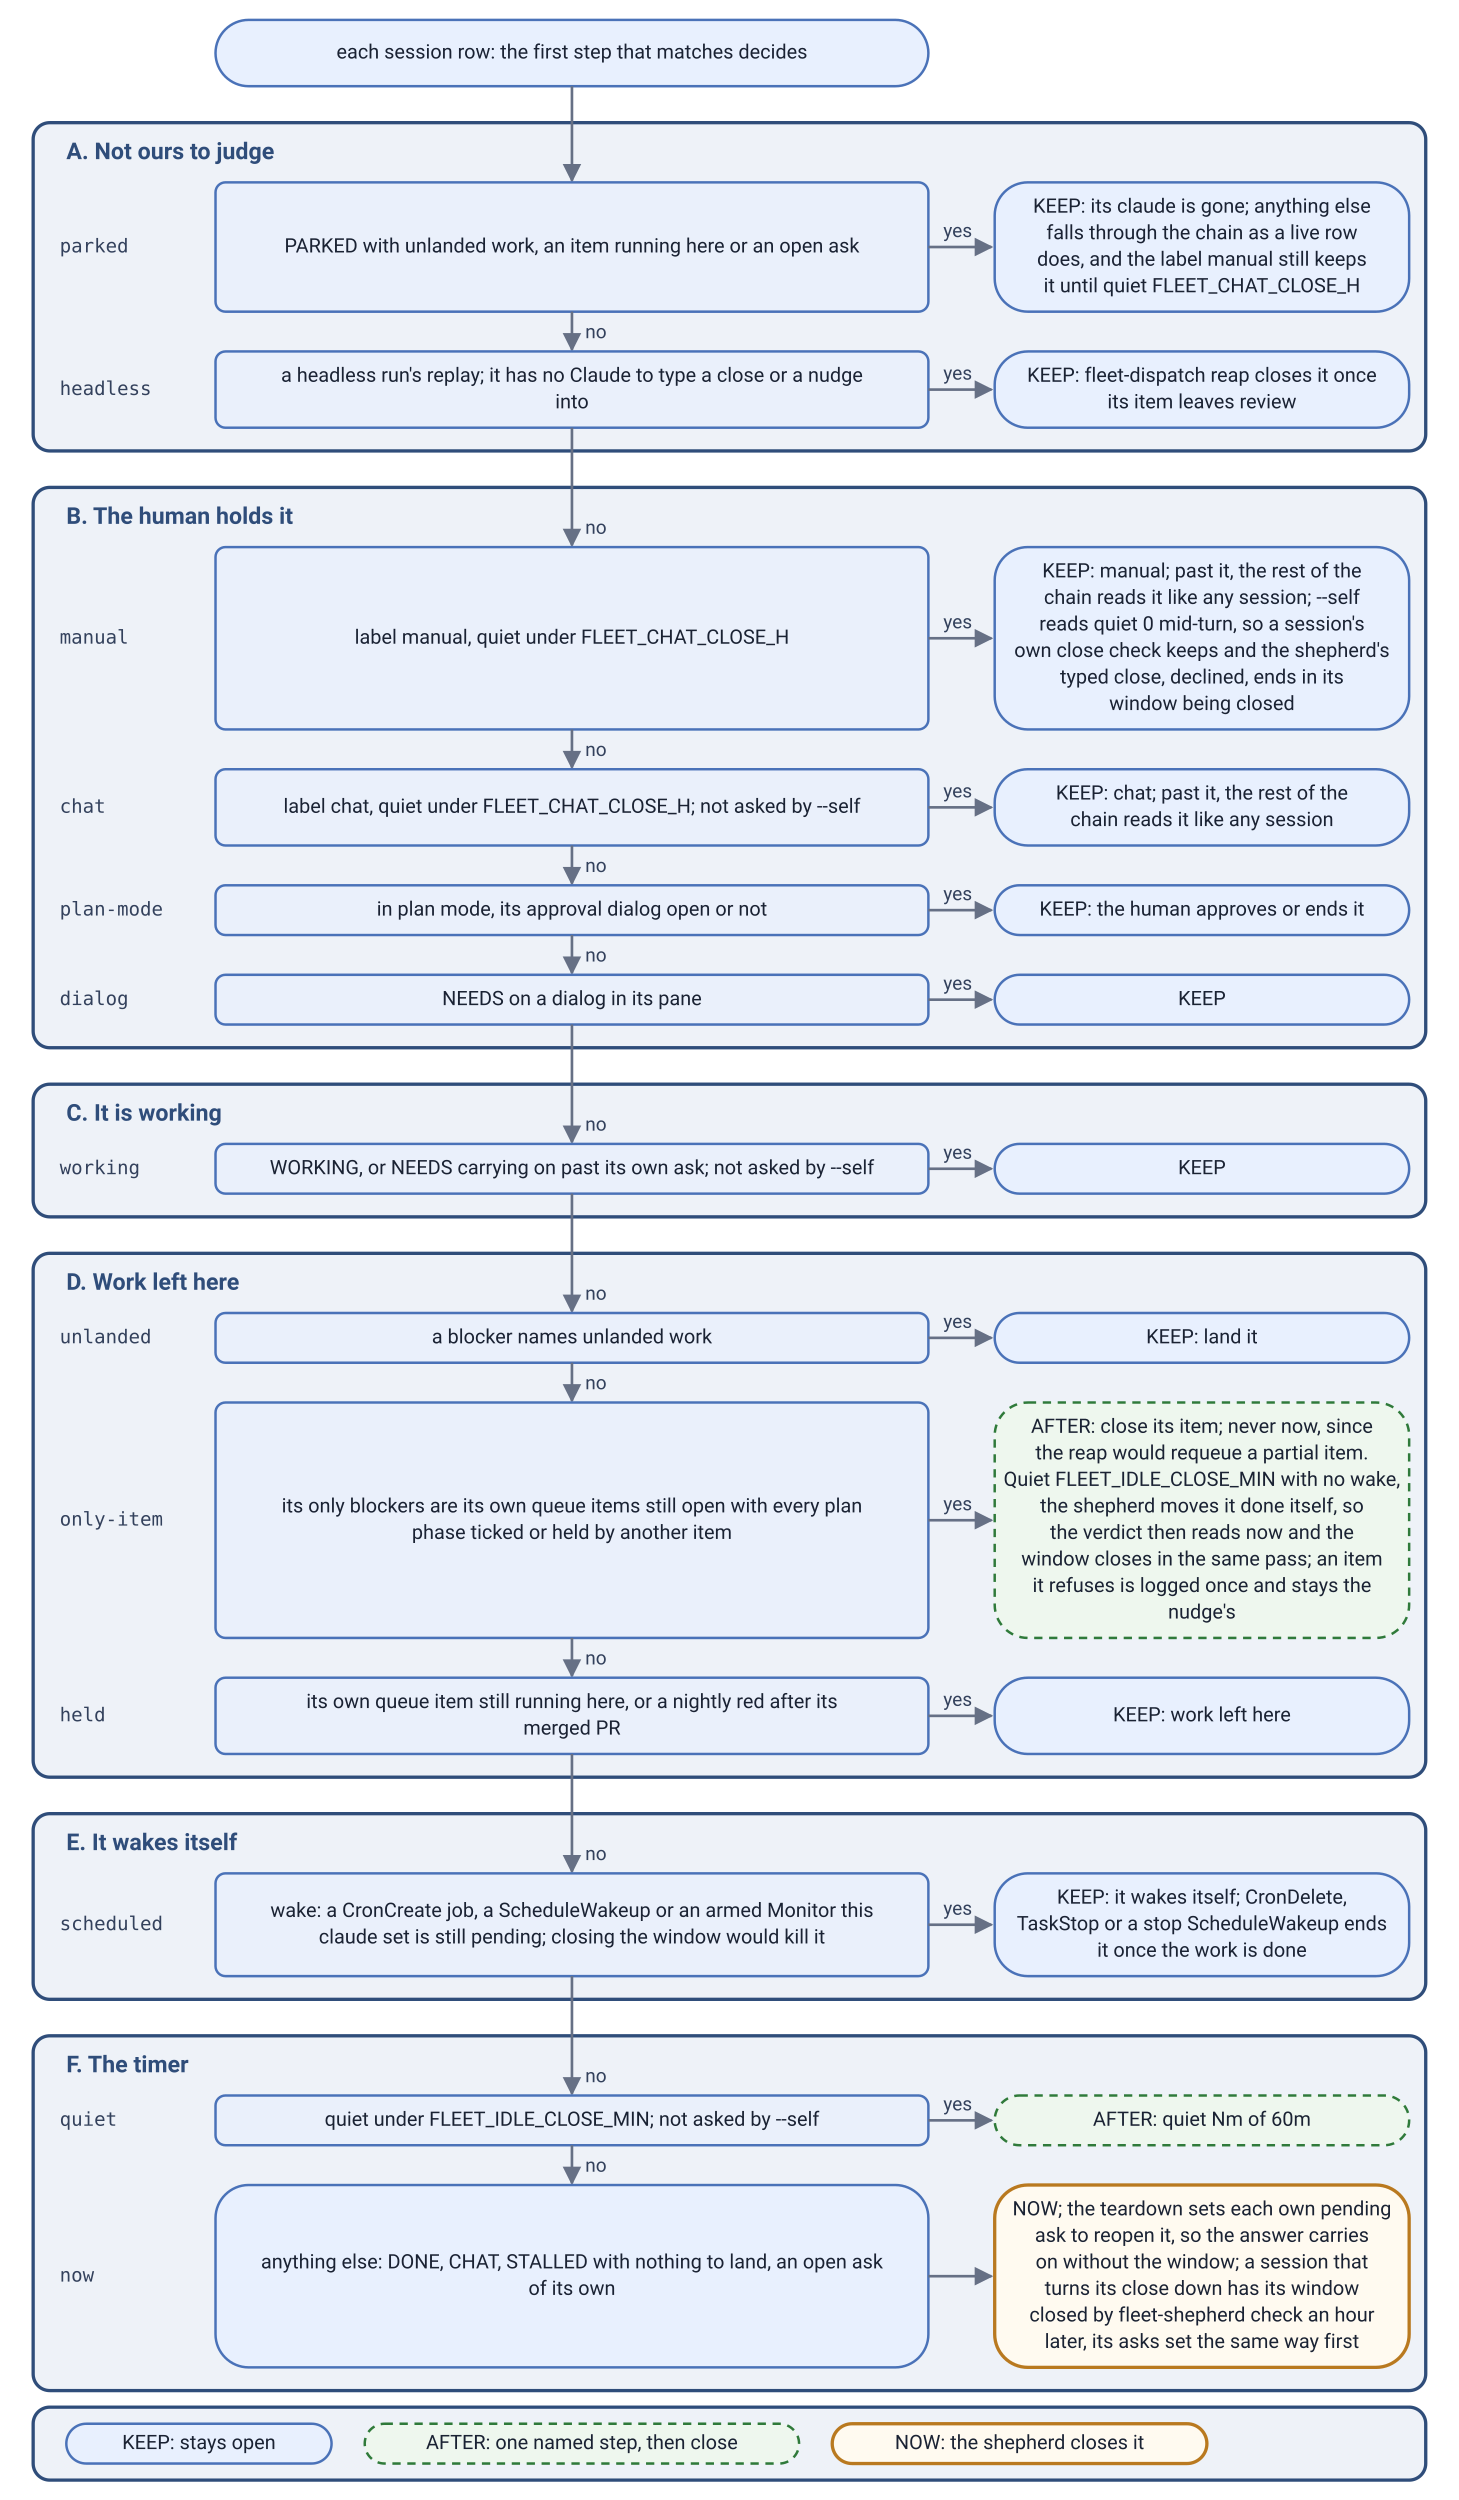
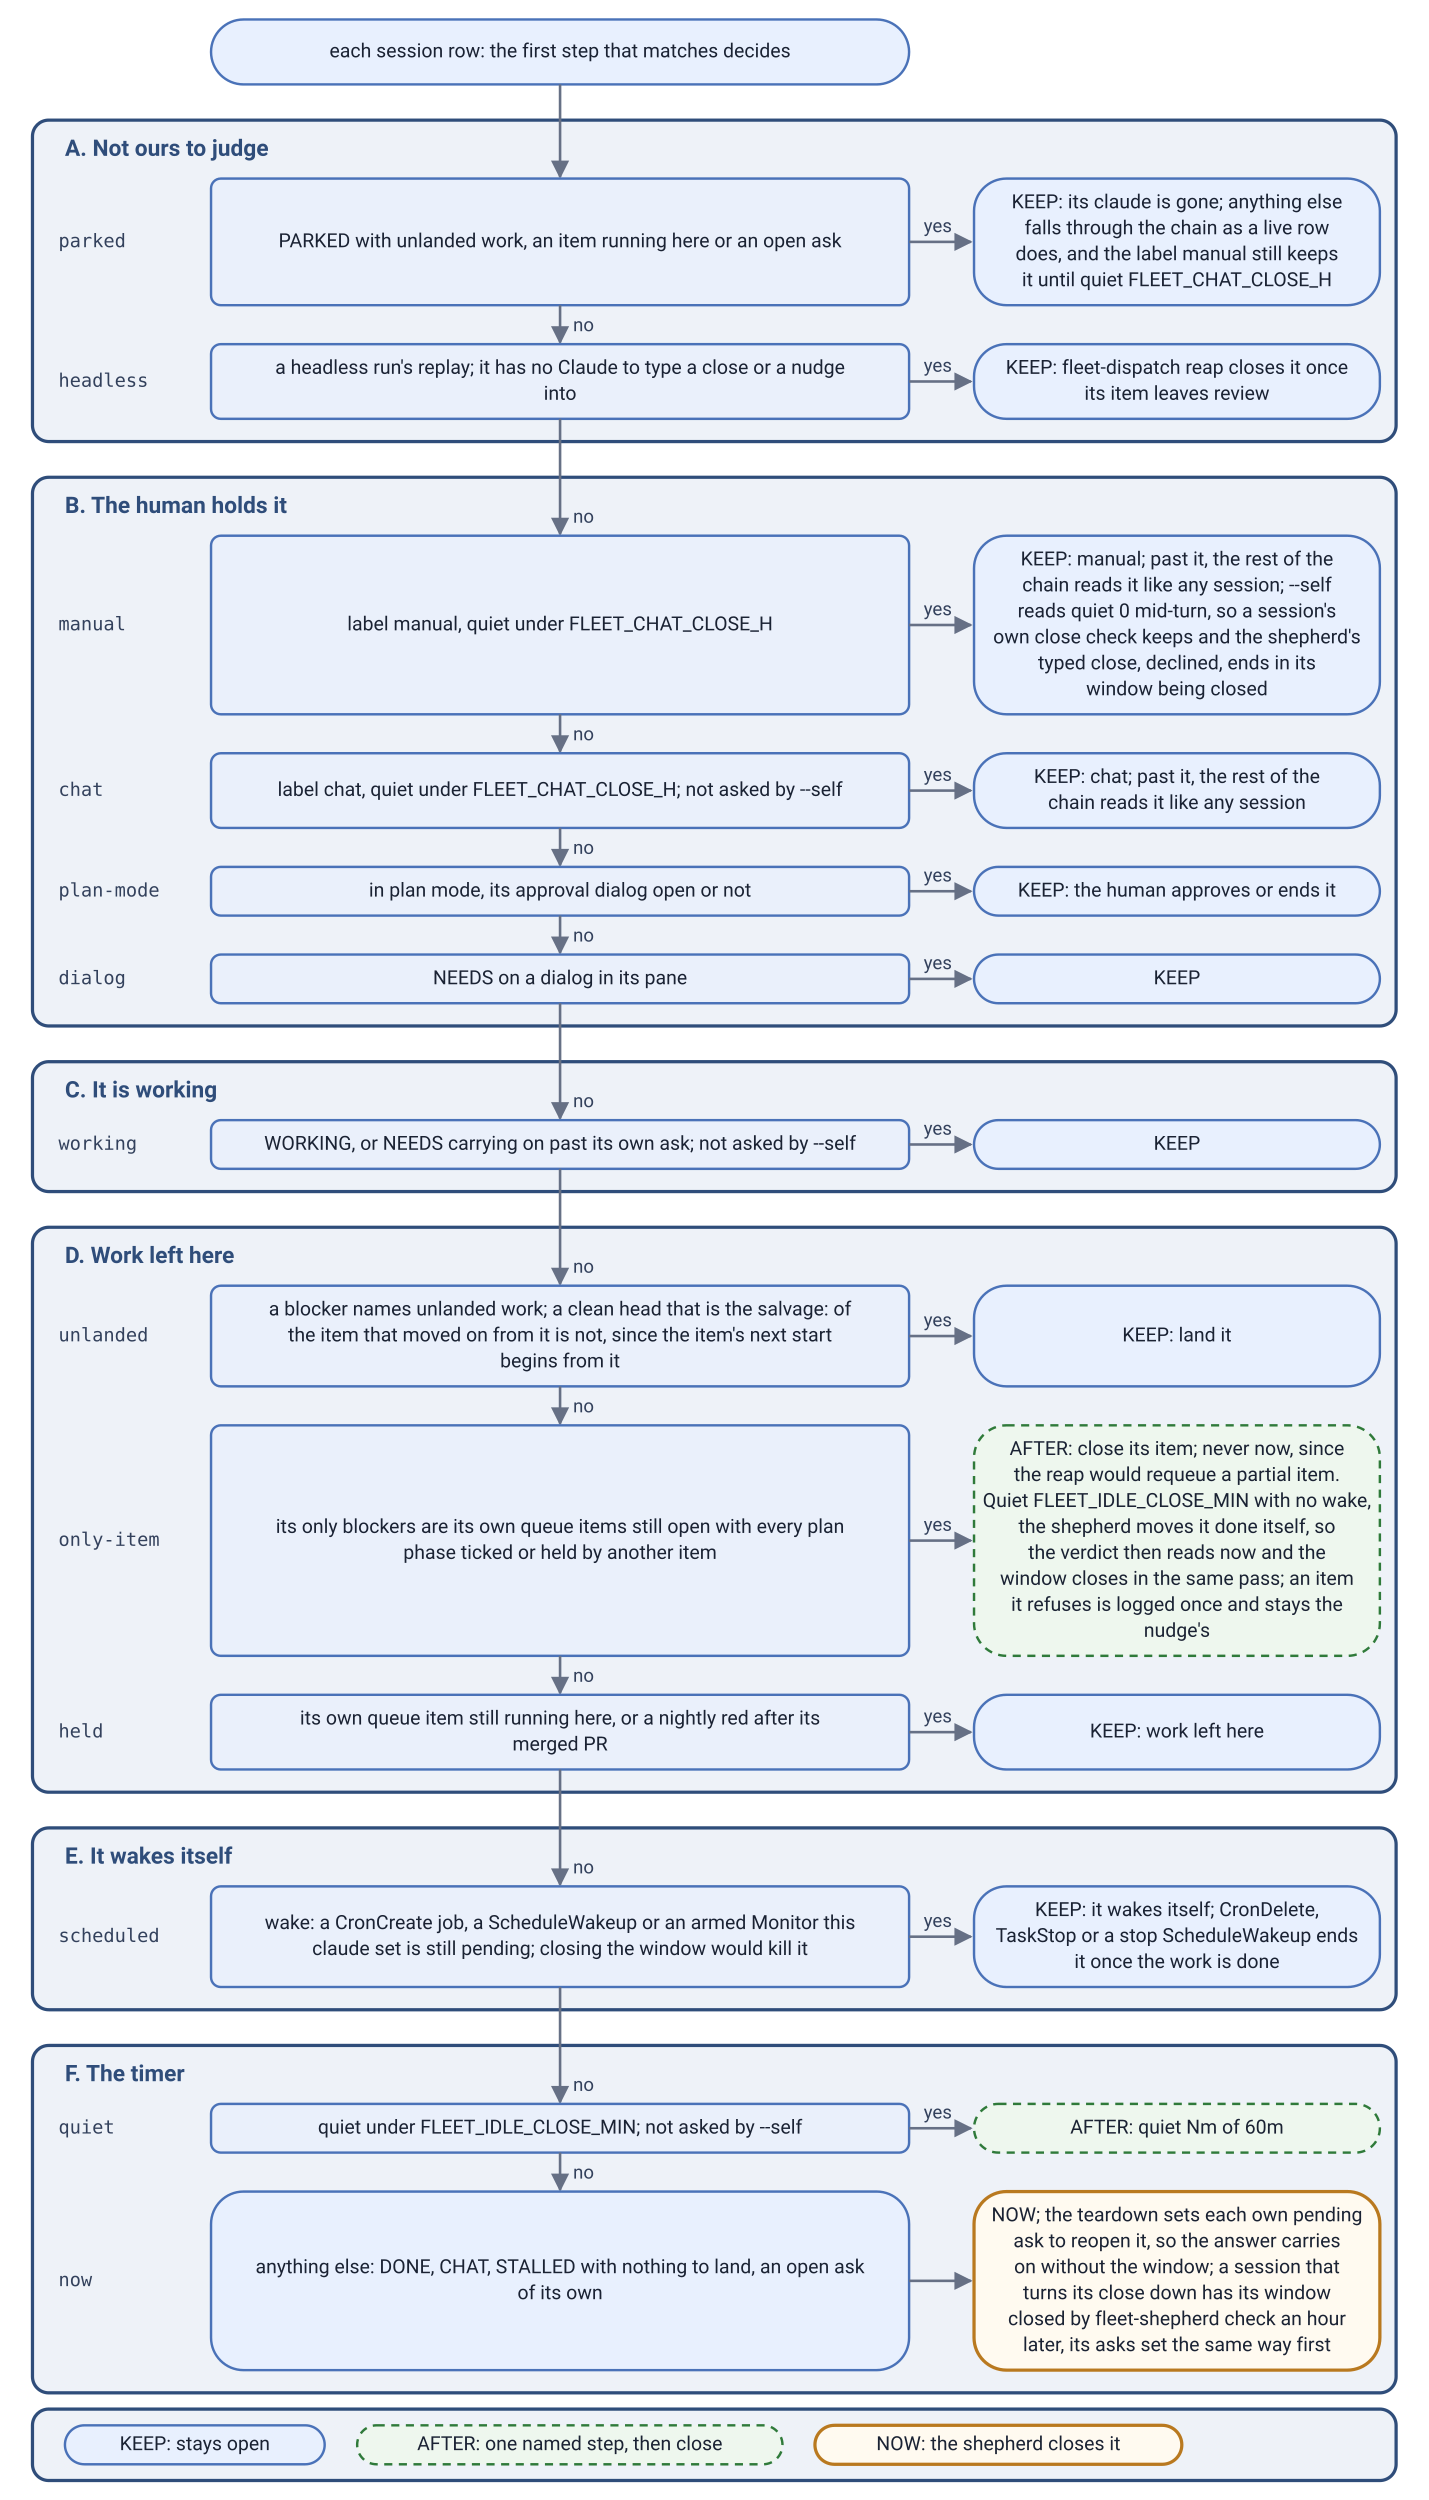
- <svg xmlns="http://www.w3.org/2000/svg" viewBox="0 0 880 1508" font-family="-apple-system, BlinkMacSystemFont, Segoe UI, Roboto, Helvetica, Arial, sans-serif">
+ <svg xmlns="http://www.w3.org/2000/svg" viewBox="0 0 880 1540" font-family="-apple-system, BlinkMacSystemFont, Segoe UI, Roboto, Helvetica, Arial, sans-serif">
  <defs>
    <marker id="arrow" viewBox="0 0 10 10" refX="9" refY="5" markerWidth="7" markerHeight="7" orient="auto-start-reverse">
      <path d="M0,0 L10,5 L0,10 z" fill="#667085" />
    </marker>
    <style>
      .lane { fill:#eef2f8; stroke:#2f4d7a; stroke-width:2; }
      .lane-title { font-size:14px; font-weight:600; fill:#2f4d7a; text-anchor:start; }
      .node { fill:#e8f0fe; stroke:#4a72b8; stroke-width:1.5; }
      .decision { fill:#eaf0fb; stroke:#4a72b8; stroke-width:1.5; }
      .keep { fill:#e8f0fe; stroke:#4a72b8; stroke-width:1.5; }
      .after { fill:#eef7ee; stroke:#2f7a3a; stroke-width:1.5; stroke-dasharray:5 4; }
      .now { fill:#fffaf0; stroke:#b9791f; stroke-width:2; }
      .label { font-size:14px; fill:#1a2233; text-anchor:middle; dominant-baseline:middle; }
      .label.sm { font-size:12px; }
      .step { font-size:11.5px; fill:#33415c; dominant-baseline:middle; font-family:ui-monospace, SFMono-Regular, Menlo, Consolas, monospace; }
      .edge { fill:none; stroke:#667085; stroke-width:1.6; marker-end:url(#arrow); }
      .elabel { font-size:11.5px; fill:#33415c; text-anchor:start; }
    </style>
  </defs>
  <rect class="node" x="130" y="12" width="430" height="40" rx="20" />
  <text class="label sm" x="345" y="32">each session row: the first step that matches decides</text>
  <rect class="lane" x="20" y="74" width="840" height="198" rx="10" />
  <text class="lane-title" x="40" y="96">A. Not ours to judge</text>
  <path class="edge" d="M345,52 V109" />
  <text class="step" x="36" y="149">parked</text>
  <rect class="decision" x="130" y="110" width="430" height="78" rx="6" />
  <text class="label sm" x="345" y="149">PARKED with unlanded work, an item running here or an open ask</text>
  <path class="edge" d="M560,149 H598" />
  <text class="elabel" x="569" y="143">yes</text>
  <rect class="keep" x="600" y="110" width="250" height="78" rx="20" />
  <text class="label sm" x="725" y="125">KEEP: its claude is gone; anything else</text>
  <text class="label sm" x="725" y="141">falls through the chain as a live row</text>
  <text class="label sm" x="725" y="157">does, and the label manual still keeps</text>
  <text class="label sm" x="725" y="173">it until quiet FLEET_CHAT_CLOSE_H</text>
  <path class="edge" d="M345,188 V211" />
  <text class="elabel" x="353" y="204">no</text>
  <text class="step" x="36" y="235">headless</text>
  <rect class="decision" x="130" y="212" width="430" height="46" rx="6" />
  <text class="label sm" x="345" y="227">a headless run's replay; it has no Claude to type a close or a nudge</text>
  <text class="label sm" x="345" y="243">into</text>
  <path class="edge" d="M560,235 H598" />
  <text class="elabel" x="569" y="229">yes</text>
  <rect class="keep" x="600" y="212" width="250" height="46" rx="20" />
  <text class="label sm" x="725" y="227">KEEP: fleet-dispatch reap closes it once</text>
  <text class="label sm" x="725" y="243">its item leaves review</text>
  <rect class="lane" x="20" y="294" width="840" height="338" rx="10" />
  <text class="lane-title" x="40" y="316">B. The human holds it</text>
  <path class="edge" d="M345,258 V329" />
  <text class="elabel" x="353" y="322">no</text>
  <text class="step" x="36" y="385">manual</text>
  <rect class="decision" x="130" y="330" width="430" height="110" rx="6" />
  <text class="label sm" x="345" y="385">label manual, quiet under FLEET_CHAT_CLOSE_H</text>
  <path class="edge" d="M560,385 H598" />
  <text class="elabel" x="569" y="379">yes</text>
  <rect class="keep" x="600" y="330" width="250" height="110" rx="20" />
  <text class="label sm" x="725" y="345">KEEP: manual; past it, the rest of the</text>
  <text class="label sm" x="725" y="361">chain reads it like any session; --self</text>
  <text class="label sm" x="725" y="377">reads quiet 0 mid-turn, so a session's</text>
  <text class="label sm" x="725" y="393">own close check keeps and the shepherd's</text>
  <text class="label sm" x="725" y="409">typed close, declined, ends in its</text>
  <text class="label sm" x="725" y="425">window being closed</text>
  <path class="edge" d="M345,440 V463" />
  <text class="elabel" x="353" y="456">no</text>
  <text class="step" x="36" y="487">chat</text>
  <rect class="decision" x="130" y="464" width="430" height="46" rx="6" />
  <text class="label sm" x="345" y="487">label chat, quiet under FLEET_CHAT_CLOSE_H; not asked by --self</text>
  <path class="edge" d="M560,487 H598" />
  <text class="elabel" x="569" y="481">yes</text>
  <rect class="keep" x="600" y="464" width="250" height="46" rx="20" />
  <text class="label sm" x="725" y="479">KEEP: chat; past it, the rest of the</text>
  <text class="label sm" x="725" y="495">chain reads it like any session</text>
  <path class="edge" d="M345,510 V533" />
  <text class="elabel" x="353" y="526">no</text>
  <text class="step" x="36" y="549">plan-mode</text>
  <rect class="decision" x="130" y="534" width="430" height="30" rx="6" />
  <text class="label sm" x="345" y="549">in plan mode, its approval dialog open or not</text>
  <path class="edge" d="M560,549 H598" />
  <text class="elabel" x="569" y="543">yes</text>
  <rect class="keep" x="600" y="534" width="250" height="30" rx="15" />
  <text class="label sm" x="725" y="549">KEEP: the human approves or ends it</text>
  <path class="edge" d="M345,564 V587" />
  <text class="elabel" x="353" y="580">no</text>
  <text class="step" x="36" y="603">dialog</text>
  <rect class="decision" x="130" y="588" width="430" height="30" rx="6" />
  <text class="label sm" x="345" y="603">NEEDS on a dialog in its pane</text>
  <path class="edge" d="M560,603 H598" />
  <text class="elabel" x="569" y="597">yes</text>
  <rect class="keep" x="600" y="588" width="250" height="30" rx="15" />
  <text class="label sm" x="725" y="603">KEEP</text>
  <rect class="lane" x="20" y="654" width="840" height="80" rx="10" />
  <text class="lane-title" x="40" y="676">C. It is working</text>
  <path class="edge" d="M345,618 V689" />
  <text class="elabel" x="353" y="682">no</text>
  <text class="step" x="36" y="705">working</text>
  <rect class="decision" x="130" y="690" width="430" height="30" rx="6" />
  <text class="label sm" x="345" y="705">WORKING, or NEEDS carrying on past its own ask; not asked by --self</text>
  <path class="edge" d="M560,705 H598" />
  <text class="elabel" x="569" y="699">yes</text>
  <rect class="keep" x="600" y="690" width="250" height="30" rx="15" />
  <text class="label sm" x="725" y="705">KEEP</text>
-   <rect class="lane" x="20" y="756" width="840" height="316" rx="10" />
+   <rect class="lane" x="20" y="756" width="840" height="348" rx="10" />
  <text class="lane-title" x="40" y="778">D. Work left here</text>
  <path class="edge" d="M345,720 V791" />
  <text class="elabel" x="353" y="784">no</text>
-   <text class="step" x="36" y="807">unlanded</text>
-   <rect class="decision" x="130" y="792" width="430" height="30" rx="6" />
-   <text class="label sm" x="345" y="807">a blocker names unlanded work</text>
-   <path class="edge" d="M560,807 H598" />
-   <text class="elabel" x="569" y="801">yes</text>
-   <rect class="keep" x="600" y="792" width="250" height="30" rx="15" />
-   <text class="label sm" x="725" y="807">KEEP: land it</text>
-   <path class="edge" d="M345,822 V845" />
-   <text class="elabel" x="353" y="838">no</text>
-   <text class="step" x="36" y="917">only-item</text>
-   <rect class="decision" x="130" y="846" width="430" height="142" rx="6" />
-   <text class="label sm" x="345" y="909">its only blockers are its own queue items still open with every plan</text>
-   <text class="label sm" x="345" y="925">phase ticked or held by another item</text>
-   <path class="edge" d="M560,917 H598" />
-   <text class="elabel" x="569" y="911">yes</text>
-   <rect class="after" x="600" y="846" width="250" height="142" rx="20" />
-   <text class="label sm" x="725" y="861">AFTER: close its item; never now, since</text>
-   <text class="label sm" x="725" y="877">the reap would requeue a partial item.</text>
-   <text class="label sm" x="725" y="893">Quiet FLEET_IDLE_CLOSE_MIN with no wake,</text>
-   <text class="label sm" x="725" y="909">the shepherd moves it done itself, so</text>
-   <text class="label sm" x="725" y="925">the verdict then reads now and the</text>
-   <text class="label sm" x="725" y="941">window closes in the same pass; an item</text>
-   <text class="label sm" x="725" y="957">it refuses is logged once and stays the</text>
-   <text class="label sm" x="725" y="973">nudge's</text>
-   <path class="edge" d="M345,988 V1011" />
-   <text class="elabel" x="353" y="1004">no</text>
-   <text class="step" x="36" y="1035">held</text>
-   <rect class="decision" x="130" y="1012" width="430" height="46" rx="6" />
-   <text class="label sm" x="345" y="1027">its own queue item still running here, or a nightly red after its</text>
-   <text class="label sm" x="345" y="1043">merged PR</text>
-   <path class="edge" d="M560,1035 H598" />
-   <text class="elabel" x="569" y="1029">yes</text>
-   <rect class="keep" x="600" y="1012" width="250" height="46" rx="20" />
-   <text class="label sm" x="725" y="1035">KEEP: work left here</text>
-   <rect class="lane" x="20" y="1094" width="840" height="112" rx="10" />
-   <text class="lane-title" x="40" y="1116">E. It wakes itself</text>
-   <path class="edge" d="M345,1058 V1129" />
-   <text class="elabel" x="353" y="1122">no</text>
-   <text class="step" x="36" y="1161">scheduled</text>
-   <rect class="decision" x="130" y="1130" width="430" height="62" rx="6" />
-   <text class="label sm" x="345" y="1153">wake: a CronCreate job, a ScheduleWakeup or an armed Monitor this</text>
-   <text class="label sm" x="345" y="1169">claude set is still pending; closing the window would kill it</text>
-   <path class="edge" d="M560,1161 H598" />
-   <text class="elabel" x="569" y="1155">yes</text>
-   <rect class="keep" x="600" y="1130" width="250" height="62" rx="20" />
-   <text class="label sm" x="725" y="1145">KEEP: it wakes itself; CronDelete,</text>
-   <text class="label sm" x="725" y="1161">TaskStop or a stop ScheduleWakeup ends</text>
-   <text class="label sm" x="725" y="1177">it once the work is done</text>
-   <rect class="lane" x="20" y="1228" width="840" height="214" rx="10" />
-   <text class="lane-title" x="40" y="1250">F. The timer</text>
-   <path class="edge" d="M345,1192 V1263" />
-   <text class="elabel" x="353" y="1256">no</text>
-   <text class="step" x="36" y="1279">quiet</text>
-   <rect class="decision" x="130" y="1264" width="430" height="30" rx="6" />
-   <text class="label sm" x="345" y="1279">quiet under FLEET_IDLE_CLOSE_MIN; not asked by --self</text>
-   <path class="edge" d="M560,1279 H598" />
-   <text class="elabel" x="569" y="1273">yes</text>
-   <rect class="after" x="600" y="1264" width="250" height="30" rx="15" />
-   <text class="label sm" x="725" y="1279">AFTER: quiet Nm of 60m</text>
-   <path class="edge" d="M345,1294 V1317" />
-   <text class="elabel" x="353" y="1310">no</text>
-   <text class="step" x="36" y="1373">now</text>
-   <rect class="node" x="130" y="1318" width="430" height="110" rx="20" />
-   <text class="label sm" x="345" y="1365">anything else: DONE, CHAT, STALLED with nothing to land, an open ask</text>
-   <text class="label sm" x="345" y="1381">of its own</text>
-   <path class="edge" d="M560,1373 H598" />
-   <rect class="now" x="600" y="1318" width="250" height="110" rx="20" />
-   <text class="label sm" x="725" y="1333">NOW; the teardown sets each own pending</text>
-   <text class="label sm" x="725" y="1349">ask to reopen it, so the answer carries</text>
-   <text class="label sm" x="725" y="1365">on without the window; a session that</text>
-   <text class="label sm" x="725" y="1381">turns its close down has its window</text>
-   <text class="label sm" x="725" y="1397">closed by fleet-shepherd check an hour</text>
-   <text class="label sm" x="725" y="1413">later, its asks set the same way first</text>
-   <rect class="lane" x="20" y="1452" width="840" height="44" rx="10" />
-   <rect class="keep" x="40" y="1462" width="160" height="24" rx="12" />
-   <text class="label sm" x="120" y="1474">KEEP: stays open</text>
-   <rect class="after" x="220" y="1462" width="262" height="24" rx="12" />
-   <text class="label sm" x="351" y="1474">AFTER: one named step, then close</text>
-   <rect class="now" x="502" y="1462" width="226" height="24" rx="12" />
-   <text class="label sm" x="615" y="1474">NOW: the shepherd closes it</text>
+   <text class="step" x="36" y="823">unlanded</text>
+   <rect class="decision" x="130" y="792" width="430" height="62" rx="6" />
+   <text class="label sm" x="345" y="807">a blocker names unlanded work; a clean head that is the salvage: of</text>
+   <text class="label sm" x="345" y="823">the item that moved on from it is not, since the item's next start</text>
+   <text class="label sm" x="345" y="839">begins from it</text>
+   <path class="edge" d="M560,823 H598" />
+   <text class="elabel" x="569" y="817">yes</text>
+   <rect class="keep" x="600" y="792" width="250" height="62" rx="20" />
+   <text class="label sm" x="725" y="823">KEEP: land it</text>
+   <path class="edge" d="M345,854 V877" />
+   <text class="elabel" x="353" y="870">no</text>
+   <text class="step" x="36" y="949">only-item</text>
+   <rect class="decision" x="130" y="878" width="430" height="142" rx="6" />
+   <text class="label sm" x="345" y="941">its only blockers are its own queue items still open with every plan</text>
+   <text class="label sm" x="345" y="957">phase ticked or held by another item</text>
+   <path class="edge" d="M560,949 H598" />
+   <text class="elabel" x="569" y="943">yes</text>
+   <rect class="after" x="600" y="878" width="250" height="142" rx="20" />
+   <text class="label sm" x="725" y="893">AFTER: close its item; never now, since</text>
+   <text class="label sm" x="725" y="909">the reap would requeue a partial item.</text>
+   <text class="label sm" x="725" y="925">Quiet FLEET_IDLE_CLOSE_MIN with no wake,</text>
+   <text class="label sm" x="725" y="941">the shepherd moves it done itself, so</text>
+   <text class="label sm" x="725" y="957">the verdict then reads now and the</text>
+   <text class="label sm" x="725" y="973">window closes in the same pass; an item</text>
+   <text class="label sm" x="725" y="989">it refuses is logged once and stays the</text>
+   <text class="label sm" x="725" y="1005">nudge's</text>
+   <path class="edge" d="M345,1020 V1043" />
+   <text class="elabel" x="353" y="1036">no</text>
+   <text class="step" x="36" y="1067">held</text>
+   <rect class="decision" x="130" y="1044" width="430" height="46" rx="6" />
+   <text class="label sm" x="345" y="1059">its own queue item still running here, or a nightly red after its</text>
+   <text class="label sm" x="345" y="1075">merged PR</text>
+   <path class="edge" d="M560,1067 H598" />
+   <text class="elabel" x="569" y="1061">yes</text>
+   <rect class="keep" x="600" y="1044" width="250" height="46" rx="20" />
+   <text class="label sm" x="725" y="1067">KEEP: work left here</text>
+   <rect class="lane" x="20" y="1126" width="840" height="112" rx="10" />
+   <text class="lane-title" x="40" y="1148">E. It wakes itself</text>
+   <path class="edge" d="M345,1090 V1161" />
+   <text class="elabel" x="353" y="1154">no</text>
+   <text class="step" x="36" y="1193">scheduled</text>
+   <rect class="decision" x="130" y="1162" width="430" height="62" rx="6" />
+   <text class="label sm" x="345" y="1185">wake: a CronCreate job, a ScheduleWakeup or an armed Monitor this</text>
+   <text class="label sm" x="345" y="1201">claude set is still pending; closing the window would kill it</text>
+   <path class="edge" d="M560,1193 H598" />
+   <text class="elabel" x="569" y="1187">yes</text>
+   <rect class="keep" x="600" y="1162" width="250" height="62" rx="20" />
+   <text class="label sm" x="725" y="1177">KEEP: it wakes itself; CronDelete,</text>
+   <text class="label sm" x="725" y="1193">TaskStop or a stop ScheduleWakeup ends</text>
+   <text class="label sm" x="725" y="1209">it once the work is done</text>
+   <rect class="lane" x="20" y="1260" width="840" height="214" rx="10" />
+   <text class="lane-title" x="40" y="1282">F. The timer</text>
+   <path class="edge" d="M345,1224 V1295" />
+   <text class="elabel" x="353" y="1288">no</text>
+   <text class="step" x="36" y="1311">quiet</text>
+   <rect class="decision" x="130" y="1296" width="430" height="30" rx="6" />
+   <text class="label sm" x="345" y="1311">quiet under FLEET_IDLE_CLOSE_MIN; not asked by --self</text>
+   <path class="edge" d="M560,1311 H598" />
+   <text class="elabel" x="569" y="1305">yes</text>
+   <rect class="after" x="600" y="1296" width="250" height="30" rx="15" />
+   <text class="label sm" x="725" y="1311">AFTER: quiet Nm of 60m</text>
+   <path class="edge" d="M345,1326 V1349" />
+   <text class="elabel" x="353" y="1342">no</text>
+   <text class="step" x="36" y="1405">now</text>
+   <rect class="node" x="130" y="1350" width="430" height="110" rx="20" />
+   <text class="label sm" x="345" y="1397">anything else: DONE, CHAT, STALLED with nothing to land, an open ask</text>
+   <text class="label sm" x="345" y="1413">of its own</text>
+   <path class="edge" d="M560,1405 H598" />
+   <rect class="now" x="600" y="1350" width="250" height="110" rx="20" />
+   <text class="label sm" x="725" y="1365">NOW; the teardown sets each own pending</text>
+   <text class="label sm" x="725" y="1381">ask to reopen it, so the answer carries</text>
+   <text class="label sm" x="725" y="1397">on without the window; a session that</text>
+   <text class="label sm" x="725" y="1413">turns its close down has its window</text>
+   <text class="label sm" x="725" y="1429">closed by fleet-shepherd check an hour</text>
+   <text class="label sm" x="725" y="1445">later, its asks set the same way first</text>
+   <rect class="lane" x="20" y="1484" width="840" height="44" rx="10" />
+   <rect class="keep" x="40" y="1494" width="160" height="24" rx="12" />
+   <text class="label sm" x="120" y="1506">KEEP: stays open</text>
+   <rect class="after" x="220" y="1494" width="262" height="24" rx="12" />
+   <text class="label sm" x="351" y="1506">AFTER: one named step, then close</text>
+   <rect class="now" x="502" y="1494" width="226" height="24" rx="12" />
+   <text class="label sm" x="615" y="1506">NOW: the shepherd closes it</text>
</svg>
